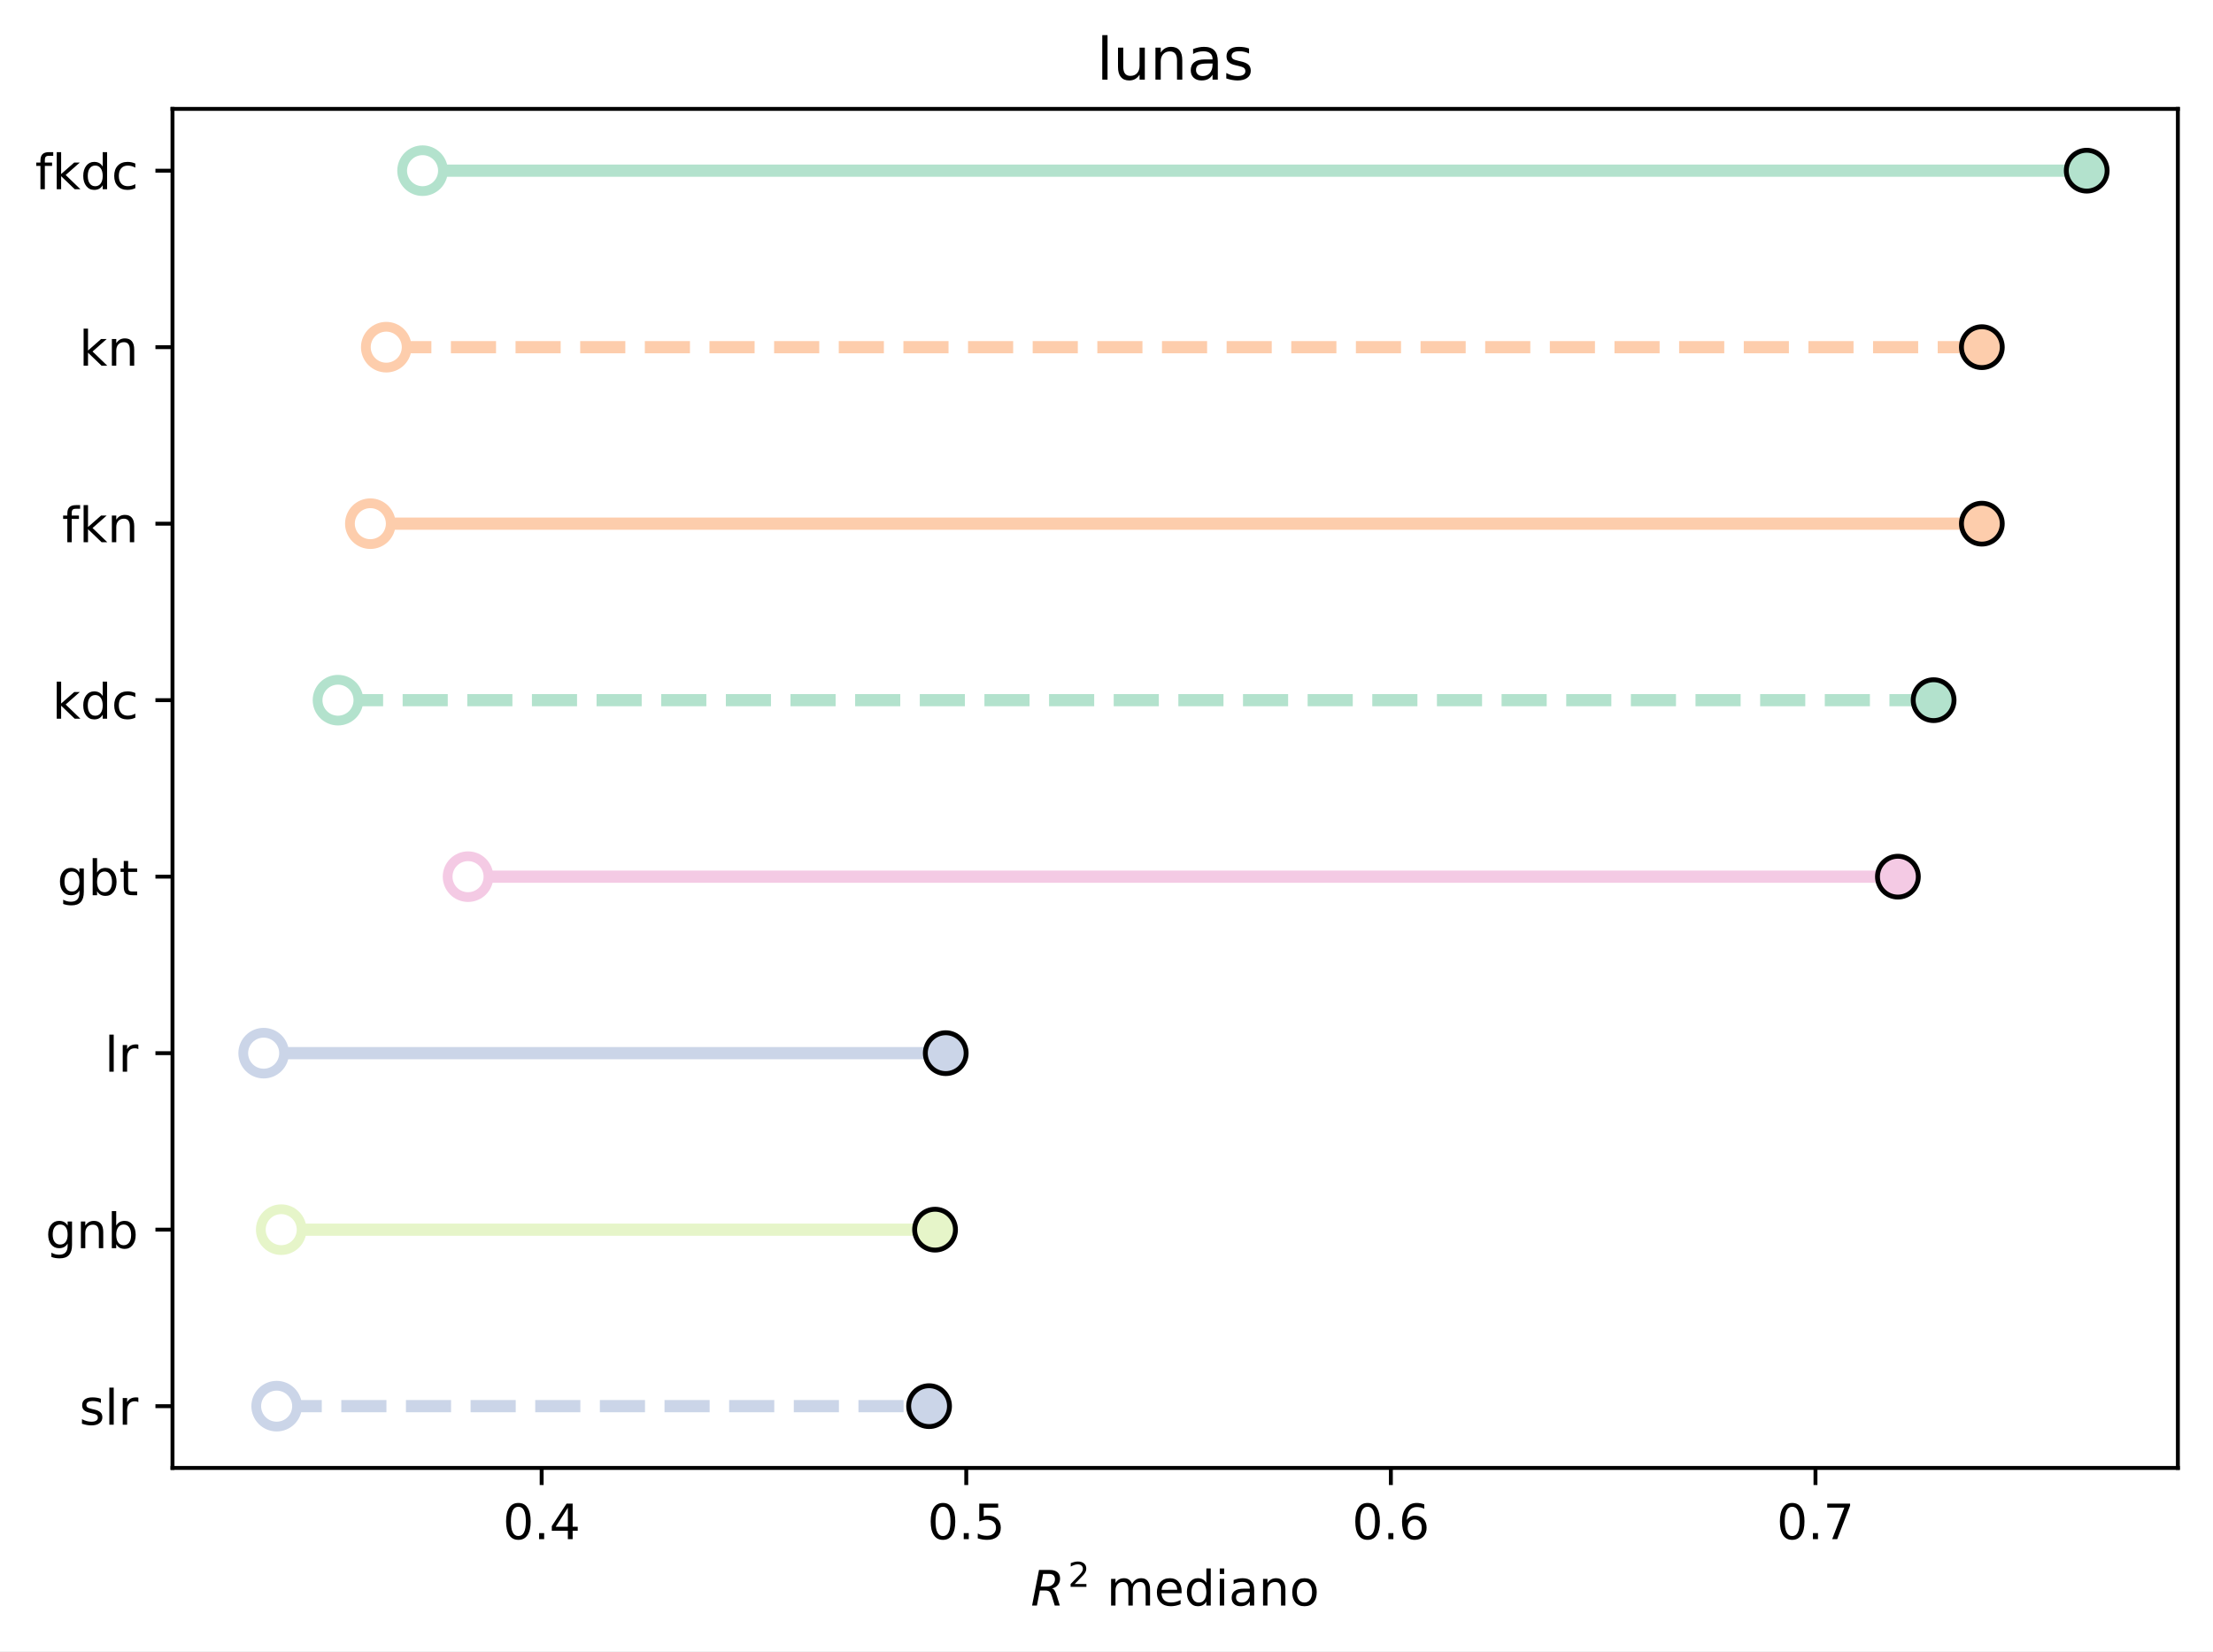
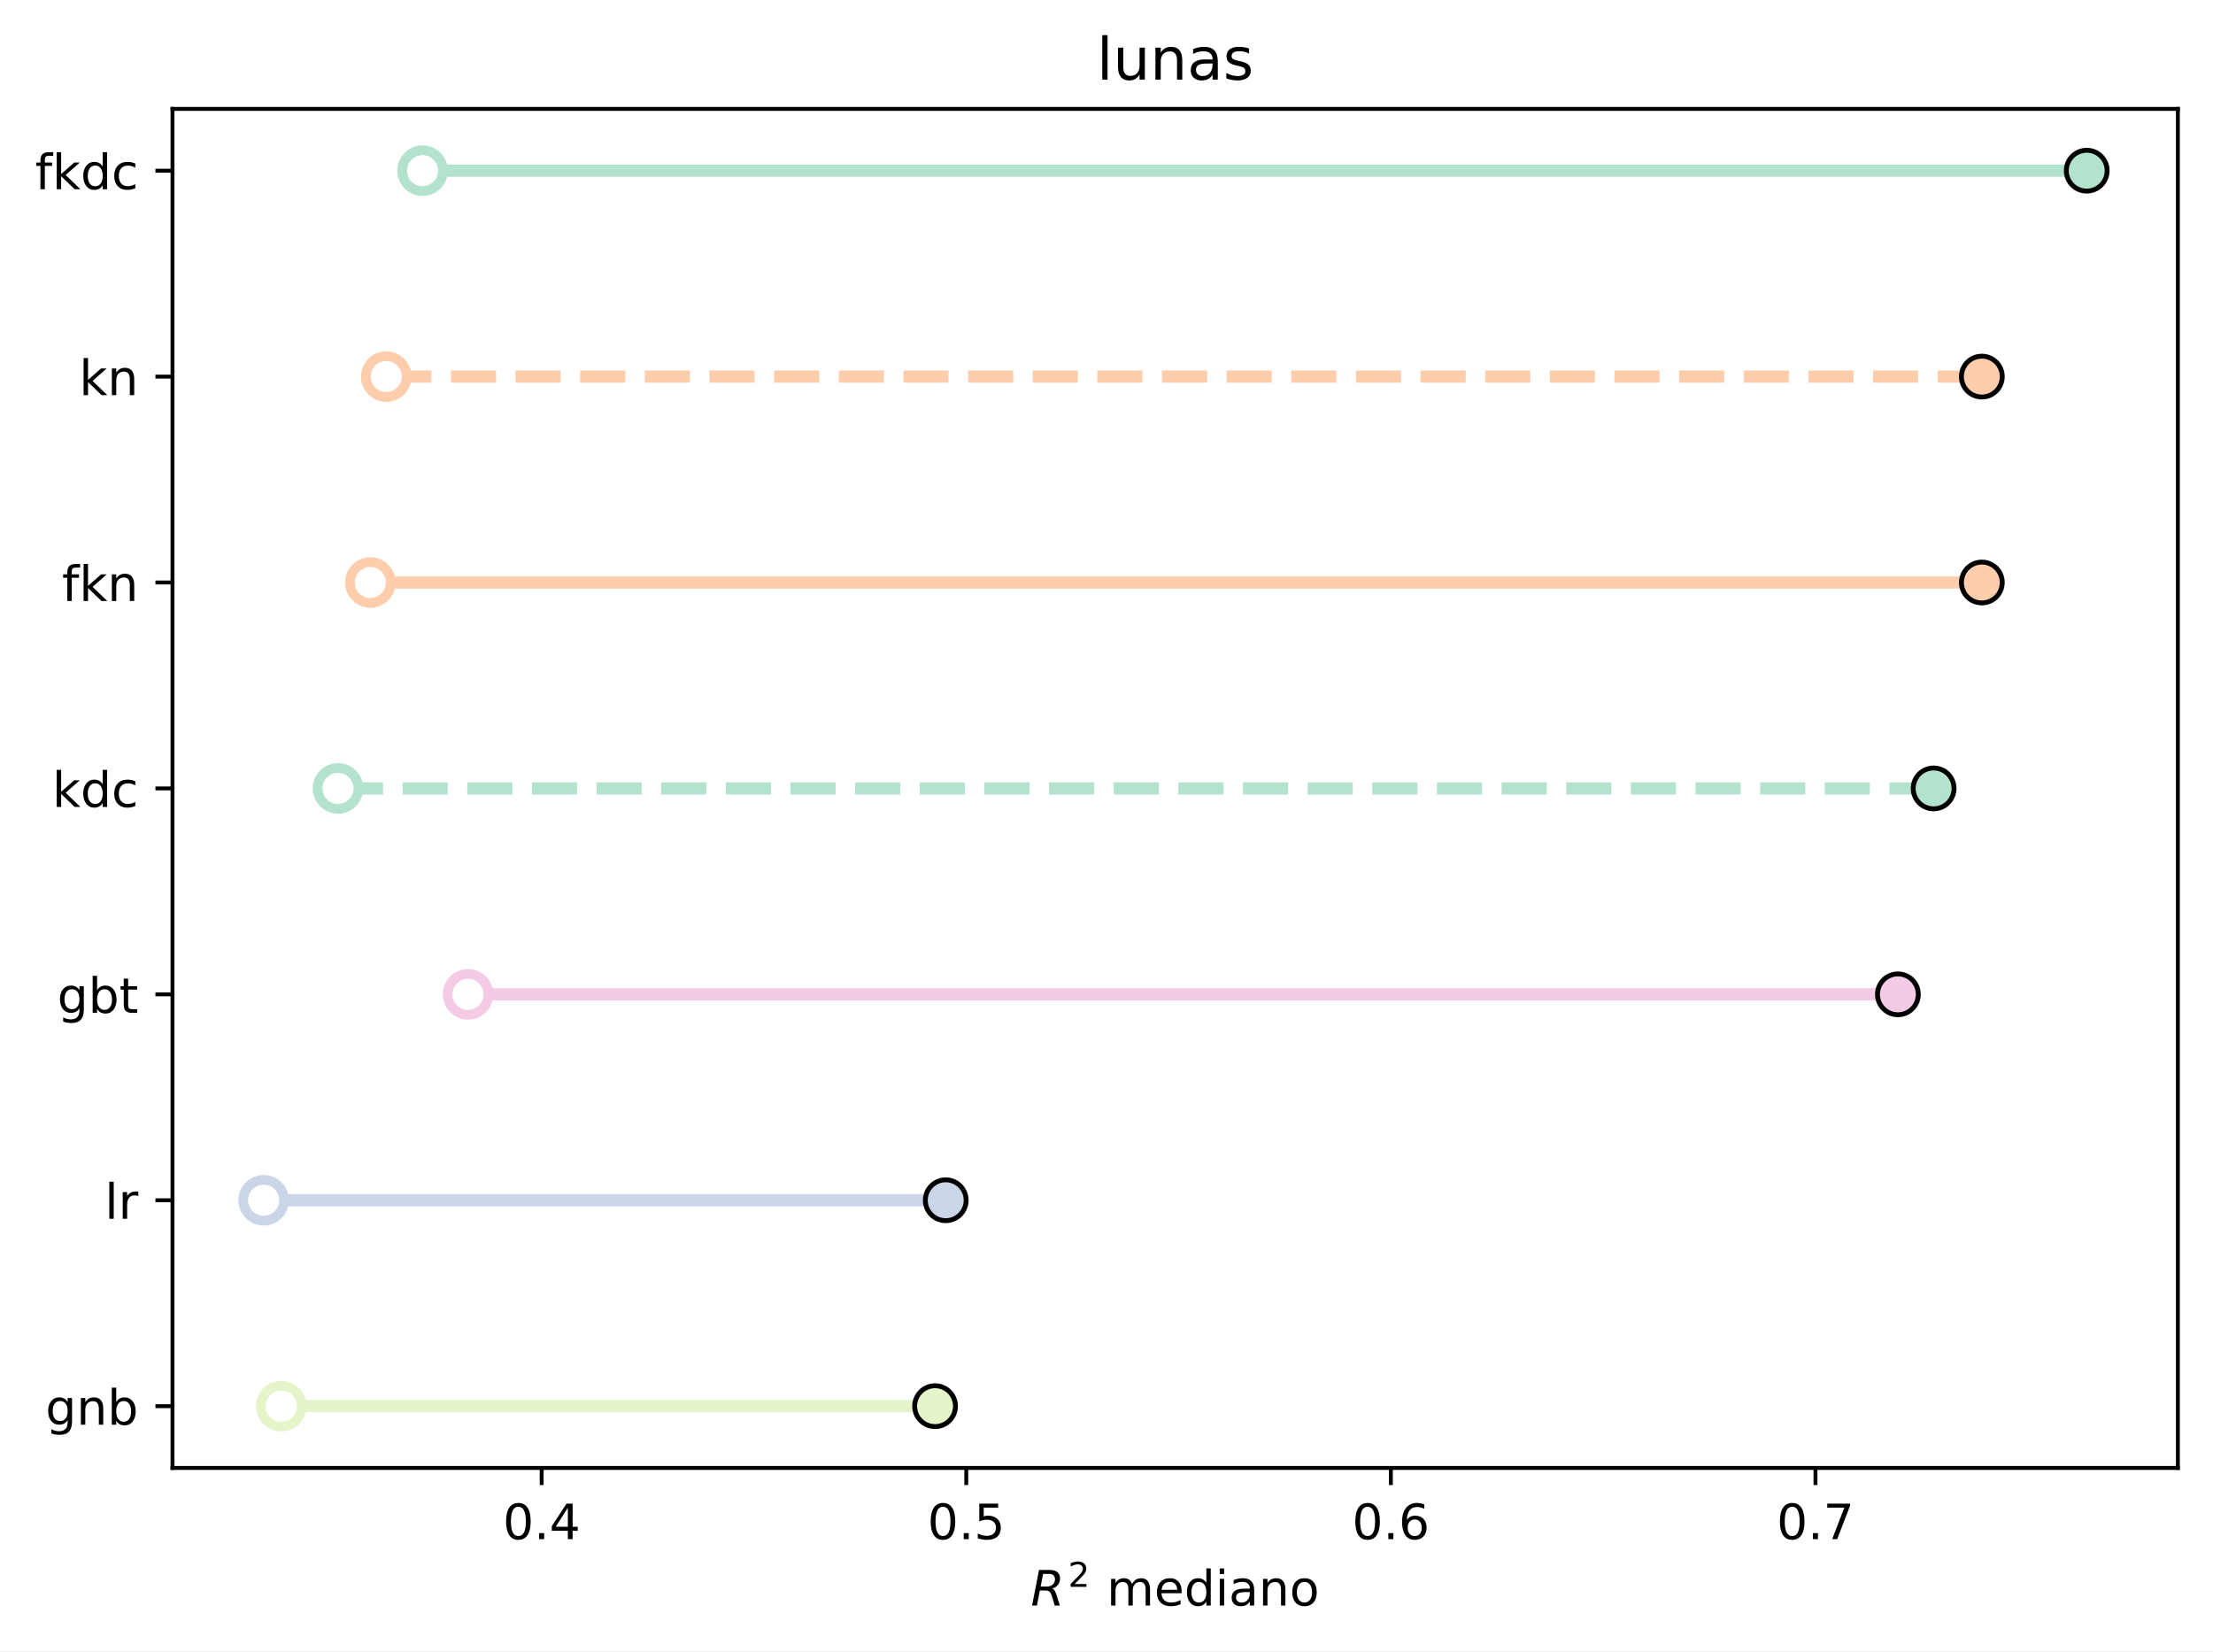
<svg xmlns="http://www.w3.org/2000/svg" xmlns:xlink="http://www.w3.org/1999/xlink" width="453.6pt" height="338.4pt" viewBox="0 0 453.6 338.4" version="1.1">
  <defs>
    <style type="text/css">*{stroke-linejoin: round; stroke-linecap: butt}</style>
  </defs>
  <g id="figure_1">
    <g id="patch_1">
      <path d="M 0 338.4  L 453.6 338.4  L 453.6 0  L 0 0  z " style="fill: #ffffff" />
    </g>
    <g id="axes_1">
      <g id="patch_2">
        <path d="M 35.358 300.844  L 446.4 300.844  L 446.4 22.318  L 35.358 22.318  z " style="fill: #ffffff" />
      </g>
      <g id="line2d_1">
-         <path d="M 56.706 288.183  L 190.434 288.183  " clip-path="url(#pe25ac5fc2d)" style="fill: none; stroke-dasharray: 9.25,4; stroke-dashoffset: 0; stroke: #cbd5e8; stroke-width: 2.5" />
+         <path d="M 57.643 288.183  L 191.66 288.183  " clip-path="url(#pe25ac5fc2d)" style="fill: none; stroke: #e6f5c9; stroke-width: 2.5; stroke-linecap: square" />
      </g>
      <g id="line2d_2">
-         <path d="M 57.643 252.011  L 191.66 252.011  " clip-path="url(#pe25ac5fc2d)" style="fill: none; stroke: #e6f5c9; stroke-width: 2.5; stroke-linecap: square" />
+         <path d="M 54.042 245.983  L 193.849 245.983  " clip-path="url(#pe25ac5fc2d)" style="fill: none; stroke: #cbd5e8; stroke-width: 2.5; stroke-linecap: square" />
      </g>
      <g id="line2d_3">
-         <path d="M 54.042 215.839  L 193.849 215.839  " clip-path="url(#pe25ac5fc2d)" style="fill: none; stroke: #cbd5e8; stroke-width: 2.5; stroke-linecap: square" />
+         <path d="M 95.936 203.782  L 389.013 203.782  " clip-path="url(#pe25ac5fc2d)" style="fill: none; stroke: #f4cae4; stroke-width: 2.5; stroke-linecap: square" />
      </g>
      <g id="line2d_4">
-         <path d="M 95.936 179.667  L 389.013 179.667  " clip-path="url(#pe25ac5fc2d)" style="fill: none; stroke: #f4cae4; stroke-width: 2.5; stroke-linecap: square" />
+         <path d="M 69.278 161.581  L 396.334 161.581  " clip-path="url(#pe25ac5fc2d)" style="fill: none; stroke-dasharray: 9.25,4; stroke-dashoffset: 0; stroke: #b3e2cd; stroke-width: 2.5" />
      </g>
      <g id="line2d_5">
-         <path d="M 69.278 143.495  L 396.334 143.495  " clip-path="url(#pe25ac5fc2d)" style="fill: none; stroke-dasharray: 9.25,4; stroke-dashoffset: 0; stroke: #b3e2cd; stroke-width: 2.5" />
+         <path d="M 75.909 119.38  L 406.22 119.38  " clip-path="url(#pe25ac5fc2d)" style="fill: none; stroke: #fdcdac; stroke-width: 2.5; stroke-linecap: square" />
      </g>
      <g id="line2d_6">
-         <path d="M 75.909 107.323  L 406.22 107.323  " clip-path="url(#pe25ac5fc2d)" style="fill: none; stroke: #fdcdac; stroke-width: 2.5; stroke-linecap: square" />
+         <path d="M 79.171 77.179  L 406.22 77.179  " clip-path="url(#pe25ac5fc2d)" style="fill: none; stroke-dasharray: 9.25,4; stroke-dashoffset: 0; stroke: #fdcdac; stroke-width: 2.5" />
      </g>
      <g id="line2d_7">
-         <path d="M 79.171 71.151  L 406.22 71.151  " clip-path="url(#pe25ac5fc2d)" style="fill: none; stroke-dasharray: 9.25,4; stroke-dashoffset: 0; stroke: #fdcdac; stroke-width: 2.5" />
-       </g>
-       <g id="line2d_8">
        <path d="M 86.612 34.978  L 427.716 34.978  " clip-path="url(#pe25ac5fc2d)" style="fill: none; stroke: #b3e2cd; stroke-width: 2.5; stroke-linecap: square" />
      </g>
      <g id="matplotlib.axis_1">
        <g id="xtick_1">
-           <g id="line2d_9">
+           <g id="line2d_8">
            <defs>
              <path id="m38f3b05bbe" d="M 0 0  L 0 3.5  " style="stroke: #000000; stroke-width: 0.8" />
            </defs>
            <g>
              <use xlink:href="#m38f3b05bbe" x="111.024" y="300.844" style="stroke: #000000; stroke-width: 0.8" />
            </g>
          </g>
          <g id="text_1">
            <g transform="translate(103.0725 315.4422) scale(0.1 -0.1)">
              <defs>
                <path id="DejaVuSans-30" d="M 2034 4250  Q 1547 4250 1301 3770  Q 1056 3291 1056 2328  Q 1056 1369 1301 889  Q 1547 409 2034 409  Q 2525 409 2770 889  Q 3016 1369 3016 2328  Q 3016 3291 2770 3770  Q 2525 4250 2034 4250  z M 2034 4750  Q 2819 4750 3233 4129  Q 3647 3509 3647 2328  Q 3647 1150 3233 529  Q 2819 -91 2034 -91  Q 1250 -91 836 529  Q 422 1150 422 2328  Q 422 3509 836 4129  Q 1250 4750 2034 4750  z " transform="scale(0.015625)" />
                <path id="DejaVuSans-2e" d="M 684 794  L 1344 794  L 1344 0  L 684 0  L 684 794  z " transform="scale(0.015625)" />
                <path id="DejaVuSans-34" d="M 2419 4116  L 825 1625  L 2419 1625  L 2419 4116  z M 2253 4666  L 3047 4666  L 3047 1625  L 3713 1625  L 3713 1100  L 3047 1100  L 3047 0  L 2419 0  L 2419 1100  L 313 1100  L 313 1709  L 2253 4666  z " transform="scale(0.015625)" />
              </defs>
              <use xlink:href="#DejaVuSans-30" />
              <use xlink:href="#DejaVuSans-2e" transform="translate(63.62305 0)" />
              <use xlink:href="#DejaVuSans-34" transform="translate(95.41016 0)" />
            </g>
          </g>
        </g>
        <g id="xtick_2">
-           <g id="line2d_10">
+           <g id="line2d_9">
            <g>
              <use xlink:href="#m38f3b05bbe" x="198.056" y="300.844" style="stroke: #000000; stroke-width: 0.8" />
            </g>
          </g>
          <g id="text_2">
            <g transform="translate(190.1046 315.4422) scale(0.1 -0.1)">
              <defs>
                <path id="DejaVuSans-35" d="M 691 4666  L 3169 4666  L 3169 4134  L 1269 4134  L 1269 2991  Q 1406 3038 1543 3061  Q 1681 3084 1819 3084  Q 2600 3084 3056 2656  Q 3513 2228 3513 1497  Q 3513 744 3044 326  Q 2575 -91 1722 -91  Q 1428 -91 1123 -41  Q 819 9 494 109  L 494 744  Q 775 591 1075 516  Q 1375 441 1709 441  Q 2250 441 2565 725  Q 2881 1009 2881 1497  Q 2881 1984 2565 2268  Q 2250 2553 1709 2553  Q 1456 2553 1204 2497  Q 953 2441 691 2322  L 691 4666  z " transform="scale(0.015625)" />
              </defs>
              <use xlink:href="#DejaVuSans-30" />
              <use xlink:href="#DejaVuSans-2e" transform="translate(63.62305 0)" />
              <use xlink:href="#DejaVuSans-35" transform="translate(95.41016 0)" />
            </g>
          </g>
        </g>
        <g id="xtick_3">
-           <g id="line2d_11">
+           <g id="line2d_10">
            <g>
              <use xlink:href="#m38f3b05bbe" x="285.088" y="300.844" style="stroke: #000000; stroke-width: 0.8" />
            </g>
          </g>
          <g id="text_3">
            <g transform="translate(277.1366 315.4422) scale(0.1 -0.1)">
              <defs>
                <path id="DejaVuSans-36" d="M 2113 2584  Q 1688 2584 1439 2293  Q 1191 2003 1191 1497  Q 1191 994 1439 701  Q 1688 409 2113 409  Q 2538 409 2786 701  Q 3034 994 3034 1497  Q 3034 2003 2786 2293  Q 2538 2584 2113 2584  z M 3366 4563  L 3366 3988  Q 3128 4100 2886 4159  Q 2644 4219 2406 4219  Q 1781 4219 1451 3797  Q 1122 3375 1075 2522  Q 1259 2794 1537 2939  Q 1816 3084 2150 3084  Q 2853 3084 3261 2657  Q 3669 2231 3669 1497  Q 3669 778 3244 343  Q 2819 -91 2113 -91  Q 1303 -91 875 529  Q 447 1150 447 2328  Q 447 3434 972 4092  Q 1497 4750 2381 4750  Q 2619 4750 2861 4703  Q 3103 4656 3366 4563  z " transform="scale(0.015625)" />
              </defs>
              <use xlink:href="#DejaVuSans-30" />
              <use xlink:href="#DejaVuSans-2e" transform="translate(63.62305 0)" />
              <use xlink:href="#DejaVuSans-36" transform="translate(95.41016 0)" />
            </g>
          </g>
        </g>
        <g id="xtick_4">
-           <g id="line2d_12">
+           <g id="line2d_11">
            <g>
              <use xlink:href="#m38f3b05bbe" x="372.12" y="300.844" style="stroke: #000000; stroke-width: 0.8" />
            </g>
          </g>
          <g id="text_4">
            <g transform="translate(364.1687 315.4422) scale(0.1 -0.1)">
              <defs>
                <path id="DejaVuSans-37" d="M 525 4666  L 3525 4666  L 3525 4397  L 1831 0  L 1172 0  L 2766 4134  L 525 4134  L 525 4666  z " transform="scale(0.015625)" />
              </defs>
              <use xlink:href="#DejaVuSans-30" />
              <use xlink:href="#DejaVuSans-2e" transform="translate(63.62305 0)" />
              <use xlink:href="#DejaVuSans-37" transform="translate(95.41016 0)" />
            </g>
          </g>
        </g>
        <g id="text_5">
          <g transform="translate(211.2789 329.1203) scale(0.1 -0.1)">
            <defs>
              <path id="DejaVuSans-Oblique-52" d="M 1613 4147  L 1294 2491  L 2106 2491  Q 2584 2491 2879 2755  Q 3175 3019 3175 3444  Q 3175 3784 2976 3965  Q 2778 4147 2406 4147  L 1613 4147  z M 2772 2241  Q 2972 2194 3105 2009  Q 3238 1825 3413 1275  L 3809 0  L 3144 0  L 2778 1197  Q 2638 1659 2453 1815  Q 2269 1972 1888 1972  L 1191 1972  L 806 0  L 172 0  L 1081 4666  L 2503 4666  Q 3150 4666 3495 4373  Q 3841 4081 3841 3531  Q 3841 3044 3547 2687  Q 3253 2331 2772 2241  z " transform="scale(0.015625)" />
              <path id="DejaVuSans-32" d="M 1228 531  L 3431 531  L 3431 0  L 469 0  L 469 531  Q 828 903 1448 1529  Q 2069 2156 2228 2338  Q 2531 2678 2651 2914  Q 2772 3150 2772 3378  Q 2772 3750 2511 3984  Q 2250 4219 1831 4219  Q 1534 4219 1204 4116  Q 875 4013 500 3803  L 500 4441  Q 881 4594 1212 4672  Q 1544 4750 1819 4750  Q 2544 4750 2975 4387  Q 3406 4025 3406 3419  Q 3406 3131 3298 2873  Q 3191 2616 2906 2266  Q 2828 2175 2409 1742  Q 1991 1309 1228 531  z " transform="scale(0.015625)" />
              <path id="DejaVuSans-20" transform="scale(0.015625)" />
              <path id="DejaVuSans-6d" d="M 3328 2828  Q 3544 3216 3844 3400  Q 4144 3584 4550 3584  Q 5097 3584 5394 3201  Q 5691 2819 5691 2113  L 5691 0  L 5113 0  L 5113 2094  Q 5113 2597 4934 2840  Q 4756 3084 4391 3084  Q 3944 3084 3684 2787  Q 3425 2491 3425 1978  L 3425 0  L 2847 0  L 2847 2094  Q 2847 2600 2669 2842  Q 2491 3084 2119 3084  Q 1678 3084 1418 2786  Q 1159 2488 1159 1978  L 1159 0  L 581 0  L 581 3500  L 1159 3500  L 1159 2956  Q 1356 3278 1631 3431  Q 1906 3584 2284 3584  Q 2666 3584 2933 3390  Q 3200 3197 3328 2828  z " transform="scale(0.015625)" />
              <path id="DejaVuSans-65" d="M 3597 1894  L 3597 1613  L 953 1613  Q 991 1019 1311 708  Q 1631 397 2203 397  Q 2534 397 2845 478  Q 3156 559 3463 722  L 3463 178  Q 3153 47 2828 -22  Q 2503 -91 2169 -91  Q 1331 -91 842 396  Q 353 884 353 1716  Q 353 2575 817 3079  Q 1281 3584 2069 3584  Q 2775 3584 3186 3129  Q 3597 2675 3597 1894  z M 3022 2063  Q 3016 2534 2758 2815  Q 2500 3097 2075 3097  Q 1594 3097 1305 2825  Q 1016 2553 972 2059  L 3022 2063  z " transform="scale(0.015625)" />
              <path id="DejaVuSans-64" d="M 2906 2969  L 2906 4863  L 3481 4863  L 3481 0  L 2906 0  L 2906 525  Q 2725 213 2448 61  Q 2172 -91 1784 -91  Q 1150 -91 751 415  Q 353 922 353 1747  Q 353 2572 751 3078  Q 1150 3584 1784 3584  Q 2172 3584 2448 3432  Q 2725 3281 2906 2969  z M 947 1747  Q 947 1113 1208 752  Q 1469 391 1925 391  Q 2381 391 2643 752  Q 2906 1113 2906 1747  Q 2906 2381 2643 2742  Q 2381 3103 1925 3103  Q 1469 3103 1208 2742  Q 947 2381 947 1747  z " transform="scale(0.015625)" />
              <path id="DejaVuSans-69" d="M 603 3500  L 1178 3500  L 1178 0  L 603 0  L 603 3500  z M 603 4863  L 1178 4863  L 1178 4134  L 603 4134  L 603 4863  z " transform="scale(0.015625)" />
              <path id="DejaVuSans-61" d="M 2194 1759  Q 1497 1759 1228 1600  Q 959 1441 959 1056  Q 959 750 1161 570  Q 1363 391 1709 391  Q 2188 391 2477 730  Q 2766 1069 2766 1631  L 2766 1759  L 2194 1759  z M 3341 1997  L 3341 0  L 2766 0  L 2766 531  Q 2569 213 2275 61  Q 1981 -91 1556 -91  Q 1019 -91 701 211  Q 384 513 384 1019  Q 384 1609 779 1909  Q 1175 2209 1959 2209  L 2766 2209  L 2766 2266  Q 2766 2663 2505 2880  Q 2244 3097 1772 3097  Q 1472 3097 1187 3025  Q 903 2953 641 2809  L 641 3341  Q 956 3463 1253 3523  Q 1550 3584 1831 3584  Q 2591 3584 2966 3190  Q 3341 2797 3341 1997  z " transform="scale(0.015625)" />
              <path id="DejaVuSans-6e" d="M 3513 2113  L 3513 0  L 2938 0  L 2938 2094  Q 2938 2591 2744 2837  Q 2550 3084 2163 3084  Q 1697 3084 1428 2787  Q 1159 2491 1159 1978  L 1159 0  L 581 0  L 581 3500  L 1159 3500  L 1159 2956  Q 1366 3272 1645 3428  Q 1925 3584 2291 3584  Q 2894 3584 3203 3211  Q 3513 2838 3513 2113  z " transform="scale(0.015625)" />
              <path id="DejaVuSans-6f" d="M 1959 3097  Q 1497 3097 1228 2736  Q 959 2375 959 1747  Q 959 1119 1226 758  Q 1494 397 1959 397  Q 2419 397 2687 759  Q 2956 1122 2956 1747  Q 2956 2369 2687 2733  Q 2419 3097 1959 3097  z M 1959 3584  Q 2709 3584 3137 3096  Q 3566 2609 3566 1747  Q 3566 888 3137 398  Q 2709 -91 1959 -91  Q 1206 -91 779 398  Q 353 888 353 1747  Q 353 2609 779 3096  Q 1206 3584 1959 3584  z " transform="scale(0.015625)" />
            </defs>
            <use xlink:href="#DejaVuSans-Oblique-52" transform="translate(0 0.765625)" />
            <use xlink:href="#DejaVuSans-32" transform="translate(76.49919 39.04688) scale(0.7)" />
            <use xlink:href="#DejaVuSans-20" transform="translate(123.7697 0.765625)" />
            <use xlink:href="#DejaVuSans-6d" transform="translate(155.5568 0.765625)" />
            <use xlink:href="#DejaVuSans-65" transform="translate(252.9689 0.765625)" />
            <use xlink:href="#DejaVuSans-64" transform="translate(314.4924 0.765625)" />
            <use xlink:href="#DejaVuSans-69" transform="translate(377.9689 0.765625)" />
            <use xlink:href="#DejaVuSans-61" transform="translate(405.7521 0.765625)" />
            <use xlink:href="#DejaVuSans-6e" transform="translate(467.0314 0.765625)" />
            <use xlink:href="#DejaVuSans-6f" transform="translate(530.4103 0.765625)" />
          </g>
        </g>
      </g>
      <g id="matplotlib.axis_2">
        <g id="ytick_1">
-           <g id="line2d_13">
+           <g id="line2d_12">
            <defs>
              <path id="mbd2f377c6c" d="M 0 0  L -3.5 0  " style="stroke: #000000; stroke-width: 0.8" />
            </defs>
            <g>
              <use xlink:href="#mbd2f377c6c" x="35.358" y="288.183" style="stroke: #000000; stroke-width: 0.8" />
            </g>
          </g>
          <g id="text_6">
-             <g transform="translate(16.25937 291.9827) scale(0.1 -0.1)">
-               <defs>
-                 <path id="DejaVuSans-73" d="M 2834 3397  L 2834 2853  Q 2591 2978 2328 3040  Q 2066 3103 1784 3103  Q 1356 3103 1142 2972  Q 928 2841 928 2578  Q 928 2378 1081 2264  Q 1234 2150 1697 2047  L 1894 2003  Q 2506 1872 2764 1633  Q 3022 1394 3022 966  Q 3022 478 2636 193  Q 2250 -91 1575 -91  Q 1294 -91 989 -36  Q 684 19 347 128  L 347 722  Q 666 556 975 473  Q 1284 391 1588 391  Q 1994 391 2212 530  Q 2431 669 2431 922  Q 2431 1156 2273 1281  Q 2116 1406 1581 1522  L 1381 1569  Q 847 1681 609 1914  Q 372 2147 372 2553  Q 372 3047 722 3315  Q 1072 3584 1716 3584  Q 2034 3584 2315 3537  Q 2597 3491 2834 3397  z " transform="scale(0.015625)" />
-                 <path id="DejaVuSans-6c" d="M 603 4863  L 1178 4863  L 1178 0  L 603 0  L 603 4863  z " transform="scale(0.015625)" />
-                 <path id="DejaVuSans-72" d="M 2631 2963  Q 2534 3019 2420 3045  Q 2306 3072 2169 3072  Q 1681 3072 1420 2755  Q 1159 2438 1159 1844  L 1159 0  L 581 0  L 581 3500  L 1159 3500  L 1159 2956  Q 1341 3275 1631 3429  Q 1922 3584 2338 3584  Q 2397 3584 2469 3576  Q 2541 3569 2628 3553  L 2631 2963  z " transform="scale(0.015625)" />
-               </defs>
-               <use xlink:href="#DejaVuSans-73" />
-               <use xlink:href="#DejaVuSans-6c" transform="translate(52.09961 0)" />
-               <use xlink:href="#DejaVuSans-72" transform="translate(79.88281 0)" />
-             </g>
-           </g>
-         </g>
-         <g id="ytick_2">
-           <g id="line2d_14">
-             <g>
-               <use xlink:href="#mbd2f377c6c" x="35.358" y="252.011" style="stroke: #000000; stroke-width: 0.8" />
-             </g>
-           </g>
-           <g id="text_7">
-             <g transform="translate(9.323438 255.8106) scale(0.1 -0.1)">
+             <g transform="translate(9.323438 291.9827) scale(0.1 -0.1)">
              <defs>
                <path id="DejaVuSans-67" d="M 2906 1791  Q 2906 2416 2648 2759  Q 2391 3103 1925 3103  Q 1463 3103 1205 2759  Q 947 2416 947 1791  Q 947 1169 1205 825  Q 1463 481 1925 481  Q 2391 481 2648 825  Q 2906 1169 2906 1791  z M 3481 434  Q 3481 -459 3084 -895  Q 2688 -1331 1869 -1331  Q 1566 -1331 1297 -1286  Q 1028 -1241 775 -1147  L 775 -588  Q 1028 -725 1275 -790  Q 1522 -856 1778 -856  Q 2344 -856 2625 -561  Q 2906 -266 2906 331  L 2906 616  Q 2728 306 2450 153  Q 2172 0 1784 0  Q 1141 0 747 490  Q 353 981 353 1791  Q 353 2603 747 3093  Q 1141 3584 1784 3584  Q 2172 3584 2450 3431  Q 2728 3278 2906 2969  L 2906 3500  L 3481 3500  L 3481 434  z " transform="scale(0.015625)" />
                <path id="DejaVuSans-62" d="M 3116 1747  Q 3116 2381 2855 2742  Q 2594 3103 2138 3103  Q 1681 3103 1420 2742  Q 1159 2381 1159 1747  Q 1159 1113 1420 752  Q 1681 391 2138 391  Q 2594 391 2855 752  Q 3116 1113 3116 1747  z M 1159 2969  Q 1341 3281 1617 3432  Q 1894 3584 2278 3584  Q 2916 3584 3314 3078  Q 3713 2572 3713 1747  Q 3713 922 3314 415  Q 2916 -91 2278 -91  Q 1894 -91 1617 61  Q 1341 213 1159 525  L 1159 0  L 581 0  L 581 4863  L 1159 4863  L 1159 2969  z " transform="scale(0.015625)" />
              </defs>
              <use xlink:href="#DejaVuSans-67" />
              <use xlink:href="#DejaVuSans-6e" transform="translate(63.47656 0)" />
              <use xlink:href="#DejaVuSans-62" transform="translate(126.8555 0)" />
            </g>
          </g>
        </g>
-         <g id="ytick_3">
-           <g id="line2d_15">
-             <g>
-               <use xlink:href="#mbd2f377c6c" x="35.358" y="215.839" style="stroke: #000000; stroke-width: 0.8" />
-             </g>
-           </g>
-           <g id="text_8">
-             <g transform="translate(21.46875 219.6384) scale(0.1 -0.1)">
+         <g id="ytick_2">
+           <g id="line2d_13">
+             <g>
+               <use xlink:href="#mbd2f377c6c" x="35.358" y="245.983" style="stroke: #000000; stroke-width: 0.8" />
+             </g>
+           </g>
+           <g id="text_7">
+             <g transform="translate(21.46875 249.7819) scale(0.1 -0.1)">
+               <defs>
+                 <path id="DejaVuSans-6c" d="M 603 4863  L 1178 4863  L 1178 0  L 603 0  L 603 4863  z " transform="scale(0.015625)" />
+                 <path id="DejaVuSans-72" d="M 2631 2963  Q 2534 3019 2420 3045  Q 2306 3072 2169 3072  Q 1681 3072 1420 2755  Q 1159 2438 1159 1844  L 1159 0  L 581 0  L 581 3500  L 1159 3500  L 1159 2956  Q 1341 3275 1631 3429  Q 1922 3584 2338 3584  Q 2397 3584 2469 3576  Q 2541 3569 2628 3553  L 2631 2963  z " transform="scale(0.015625)" />
+               </defs>
              <use xlink:href="#DejaVuSans-6c" />
              <use xlink:href="#DejaVuSans-72" transform="translate(27.7832 0)" />
            </g>
          </g>
        </g>
-         <g id="ytick_4">
-           <g id="line2d_16">
-             <g>
-               <use xlink:href="#mbd2f377c6c" x="35.358" y="179.667" style="stroke: #000000; stroke-width: 0.8" />
-             </g>
-           </g>
-           <g id="text_9">
-             <g transform="translate(11.74062 183.4662) scale(0.1 -0.1)">
+         <g id="ytick_3">
+           <g id="line2d_14">
+             <g>
+               <use xlink:href="#mbd2f377c6c" x="35.358" y="203.782" style="stroke: #000000; stroke-width: 0.8" />
+             </g>
+           </g>
+           <g id="text_8">
+             <g transform="translate(11.74062 207.581) scale(0.1 -0.1)">
              <defs>
                <path id="DejaVuSans-74" d="M 1172 4494  L 1172 3500  L 2356 3500  L 2356 3053  L 1172 3053  L 1172 1153  Q 1172 725 1289 603  Q 1406 481 1766 481  L 2356 481  L 2356 0  L 1766 0  Q 1100 0 847 248  Q 594 497 594 1153  L 594 3053  L 172 3053  L 172 3500  L 594 3500  L 594 4494  L 1172 4494  z " transform="scale(0.015625)" />
              </defs>
              <use xlink:href="#DejaVuSans-67" />
              <use xlink:href="#DejaVuSans-62" transform="translate(63.47656 0)" />
              <use xlink:href="#DejaVuSans-74" transform="translate(126.9531 0)" />
            </g>
          </g>
        </g>
-         <g id="ytick_5">
-           <g id="line2d_17">
-             <g>
-               <use xlink:href="#mbd2f377c6c" x="35.358" y="143.495" style="stroke: #000000; stroke-width: 0.8" />
-             </g>
-           </g>
-           <g id="text_10">
-             <g transform="translate(10.72031 147.2941) scale(0.1 -0.1)">
+         <g id="ytick_4">
+           <g id="line2d_15">
+             <g>
+               <use xlink:href="#mbd2f377c6c" x="35.358" y="161.581" style="stroke: #000000; stroke-width: 0.8" />
+             </g>
+           </g>
+           <g id="text_9">
+             <g transform="translate(10.72031 165.3802) scale(0.1 -0.1)">
              <defs>
                <path id="DejaVuSans-6b" d="M 581 4863  L 1159 4863  L 1159 1991  L 2875 3500  L 3609 3500  L 1753 1863  L 3688 0  L 2938 0  L 1159 1709  L 1159 0  L 581 0  L 581 4863  z " transform="scale(0.015625)" />
                <path id="DejaVuSans-63" d="M 3122 3366  L 3122 2828  Q 2878 2963 2633 3030  Q 2388 3097 2138 3097  Q 1578 3097 1268 2742  Q 959 2388 959 1747  Q 959 1106 1268 751  Q 1578 397 2138 397  Q 2388 397 2633 464  Q 2878 531 3122 666  L 3122 134  Q 2881 22 2623 -34  Q 2366 -91 2075 -91  Q 1284 -91 818 406  Q 353 903 353 1747  Q 353 2603 823 3093  Q 1294 3584 2113 3584  Q 2378 3584 2631 3529  Q 2884 3475 3122 3366  z " transform="scale(0.015625)" />
              </defs>
              <use xlink:href="#DejaVuSans-6b" />
              <use xlink:href="#DejaVuSans-64" transform="translate(57.91016 0)" />
              <use xlink:href="#DejaVuSans-63" transform="translate(121.3867 0)" />
            </g>
          </g>
        </g>
-         <g id="ytick_6">
-           <g id="line2d_18">
-             <g>
-               <use xlink:href="#mbd2f377c6c" x="35.358" y="107.323" style="stroke: #000000; stroke-width: 0.8" />
-             </g>
-           </g>
-           <g id="text_11">
-             <g transform="translate(12.70937 111.1219) scale(0.1 -0.1)">
+         <g id="ytick_5">
+           <g id="line2d_16">
+             <g>
+               <use xlink:href="#mbd2f377c6c" x="35.358" y="119.38" style="stroke: #000000; stroke-width: 0.8" />
+             </g>
+           </g>
+           <g id="text_10">
+             <g transform="translate(12.70937 123.1793) scale(0.1 -0.1)">
              <defs>
                <path id="DejaVuSans-66" d="M 2375 4863  L 2375 4384  L 1825 4384  Q 1516 4384 1395 4259  Q 1275 4134 1275 3809  L 1275 3500  L 2222 3500  L 2222 3053  L 1275 3053  L 1275 0  L 697 0  L 697 3053  L 147 3053  L 147 3500  L 697 3500  L 697 3744  Q 697 4328 969 4595  Q 1241 4863 1831 4863  L 2375 4863  z " transform="scale(0.015625)" />
              </defs>
              <use xlink:href="#DejaVuSans-66" />
              <use xlink:href="#DejaVuSans-6b" transform="translate(35.20508 0)" />
              <use xlink:href="#DejaVuSans-6e" transform="translate(93.11523 0)" />
            </g>
          </g>
        </g>
-         <g id="ytick_7">
-           <g id="line2d_19">
-             <g>
-               <use xlink:href="#mbd2f377c6c" x="35.358" y="71.151" style="stroke: #000000; stroke-width: 0.8" />
-             </g>
-           </g>
-           <g id="text_12">
-             <g transform="translate(16.22969 74.94976) scale(0.1 -0.1)">
+         <g id="ytick_6">
+           <g id="line2d_17">
+             <g>
+               <use xlink:href="#mbd2f377c6c" x="35.358" y="77.179" style="stroke: #000000; stroke-width: 0.8" />
+             </g>
+           </g>
+           <g id="text_11">
+             <g transform="translate(16.22969 80.97845) scale(0.1 -0.1)">
              <use xlink:href="#DejaVuSans-6b" />
              <use xlink:href="#DejaVuSans-6e" transform="translate(57.91016 0)" />
            </g>
          </g>
        </g>
-         <g id="ytick_8">
-           <g id="line2d_20">
+         <g id="ytick_7">
+           <g id="line2d_18">
            <g>
              <use xlink:href="#mbd2f377c6c" x="35.358" y="34.978" style="stroke: #000000; stroke-width: 0.8" />
            </g>
          </g>
-           <g id="text_13">
+           <g id="text_12">
            <g transform="translate(7.2 38.7776) scale(0.1 -0.1)">
              <use xlink:href="#DejaVuSans-66" />
              <use xlink:href="#DejaVuSans-6b" transform="translate(35.20508 0)" />
              <use xlink:href="#DejaVuSans-64" transform="translate(93.11523 0)" />
              <use xlink:href="#DejaVuSans-63" transform="translate(156.5918 0)" />
            </g>
          </g>
        </g>
      </g>
      <g id="PathCollection_1">
        <defs>
+           <path id="mc0f73fe327" d="M 0 4.183  C 1.109 4.183 2.174 3.743 2.958 2.958  C 3.743 2.174 4.183 1.109 4.183 0  C 4.183 -1.109 3.743 -2.174 2.958 -2.958  C 2.174 -3.743 1.109 -4.183 0 -4.183  C -1.109 -4.183 -2.174 -3.743 -2.958 -2.958  C -3.743 -2.174 -4.183 -1.109 -4.183 0  C -4.183 1.109 -3.743 2.174 -2.958 2.958  C -2.174 3.743 -1.109 4.183 0 4.183  z " style="stroke: #000000" />
+         </defs>
+         <g clip-path="url(#pe25ac5fc2d)">
+           <use xlink:href="#mc0f73fe327" x="191.66" y="288.183" style="fill: #e6f5c9; stroke: #000000" />
+         </g>
+       </g>
+       <g id="PathCollection_2">
+         <defs>
+           <path id="ma31b6b790f" d="M 0 4.183  C 1.109 4.183 2.174 3.743 2.958 2.958  C 3.743 2.174 4.183 1.109 4.183 0  C 4.183 -1.109 3.743 -2.174 2.958 -2.958  C 2.174 -3.743 1.109 -4.183 0 -4.183  C -1.109 -4.183 -2.174 -3.743 -2.958 -2.958  C -3.743 -2.174 -4.183 -1.109 -4.183 0  C -4.183 1.109 -3.743 2.174 -2.958 2.958  C -2.174 3.743 -1.109 4.183 0 4.183  z " style="stroke: #e6f5c9; stroke-width: 2" />
+         </defs>
+         <g clip-path="url(#pe25ac5fc2d)">
+           <use xlink:href="#ma31b6b790f" x="57.643" y="288.183" style="fill: #ffffff; stroke: #e6f5c9; stroke-width: 2" />
+         </g>
+       </g>
+       <g id="PathCollection_3">
+         <defs>
          <path id="m4271cac043" d="M 0 4.183  C 1.109 4.183 2.174 3.743 2.958 2.958  C 3.743 2.174 4.183 1.109 4.183 0  C 4.183 -1.109 3.743 -2.174 2.958 -2.958  C 2.174 -3.743 1.109 -4.183 0 -4.183  C -1.109 -4.183 -2.174 -3.743 -2.958 -2.958  C -3.743 -2.174 -4.183 -1.109 -4.183 0  C -4.183 1.109 -3.743 2.174 -2.958 2.958  C -2.174 3.743 -1.109 4.183 0 4.183  z " style="stroke: #000000" />
        </defs>
        <g clip-path="url(#pe25ac5fc2d)">
-           <use xlink:href="#m4271cac043" x="190.434" y="288.183" style="fill: #cbd5e8; stroke: #000000" />
-         </g>
-       </g>
-       <g id="PathCollection_2">
+           <use xlink:href="#m4271cac043" x="193.849" y="245.983" style="fill: #cbd5e8; stroke: #000000" />
+         </g>
+       </g>
+       <g id="PathCollection_4">
        <defs>
          <path id="mf19dd110a5" d="M 0 4.183  C 1.109 4.183 2.174 3.743 2.958 2.958  C 3.743 2.174 4.183 1.109 4.183 0  C 4.183 -1.109 3.743 -2.174 2.958 -2.958  C 2.174 -3.743 1.109 -4.183 0 -4.183  C -1.109 -4.183 -2.174 -3.743 -2.958 -2.958  C -3.743 -2.174 -4.183 -1.109 -4.183 0  C -4.183 1.109 -3.743 2.174 -2.958 2.958  C -2.174 3.743 -1.109 4.183 0 4.183  z " style="stroke: #cbd5e8; stroke-width: 2" />
        </defs>
        <g clip-path="url(#pe25ac5fc2d)">
-           <use xlink:href="#mf19dd110a5" x="56.706" y="288.183" style="fill: #ffffff; stroke: #cbd5e8; stroke-width: 2" />
-         </g>
-       </g>
-       <g id="PathCollection_3">
-         <defs>
-           <path id="mc0f73fe327" d="M 0 4.183  C 1.109 4.183 2.174 3.743 2.958 2.958  C 3.743 2.174 4.183 1.109 4.183 0  C 4.183 -1.109 3.743 -2.174 2.958 -2.958  C 2.174 -3.743 1.109 -4.183 0 -4.183  C -1.109 -4.183 -2.174 -3.743 -2.958 -2.958  C -3.743 -2.174 -4.183 -1.109 -4.183 0  C -4.183 1.109 -3.743 2.174 -2.958 2.958  C -2.174 3.743 -1.109 4.183 0 4.183  z " style="stroke: #000000" />
-         </defs>
-         <g clip-path="url(#pe25ac5fc2d)">
-           <use xlink:href="#mc0f73fe327" x="191.66" y="252.011" style="fill: #e6f5c9; stroke: #000000" />
-         </g>
-       </g>
-       <g id="PathCollection_4">
-         <defs>
-           <path id="ma31b6b790f" d="M 0 4.183  C 1.109 4.183 2.174 3.743 2.958 2.958  C 3.743 2.174 4.183 1.109 4.183 0  C 4.183 -1.109 3.743 -2.174 2.958 -2.958  C 2.174 -3.743 1.109 -4.183 0 -4.183  C -1.109 -4.183 -2.174 -3.743 -2.958 -2.958  C -3.743 -2.174 -4.183 -1.109 -4.183 0  C -4.183 1.109 -3.743 2.174 -2.958 2.958  C -2.174 3.743 -1.109 4.183 0 4.183  z " style="stroke: #e6f5c9; stroke-width: 2" />
-         </defs>
-         <g clip-path="url(#pe25ac5fc2d)">
-           <use xlink:href="#ma31b6b790f" x="57.643" y="252.011" style="fill: #ffffff; stroke: #e6f5c9; stroke-width: 2" />
+           <use xlink:href="#mf19dd110a5" x="54.042" y="245.983" style="fill: #ffffff; stroke: #cbd5e8; stroke-width: 2" />
        </g>
      </g>
      <g id="PathCollection_5">
-         <g clip-path="url(#pe25ac5fc2d)">
-           <use xlink:href="#m4271cac043" x="193.849" y="215.839" style="fill: #cbd5e8; stroke: #000000" />
+         <defs>
+           <path id="m232375f473" d="M 0 4.183  C 1.109 4.183 2.174 3.743 2.958 2.958  C 3.743 2.174 4.183 1.109 4.183 0  C 4.183 -1.109 3.743 -2.174 2.958 -2.958  C 2.174 -3.743 1.109 -4.183 0 -4.183  C -1.109 -4.183 -2.174 -3.743 -2.958 -2.958  C -3.743 -2.174 -4.183 -1.109 -4.183 0  C -4.183 1.109 -3.743 2.174 -2.958 2.958  C -2.174 3.743 -1.109 4.183 0 4.183  z " style="stroke: #000000" />
+         </defs>
+         <g clip-path="url(#pe25ac5fc2d)">
+           <use xlink:href="#m232375f473" x="389.013" y="203.782" style="fill: #f4cae4; stroke: #000000" />
        </g>
      </g>
      <g id="PathCollection_6">
-         <g clip-path="url(#pe25ac5fc2d)">
-           <use xlink:href="#mf19dd110a5" x="54.042" y="215.839" style="fill: #ffffff; stroke: #cbd5e8; stroke-width: 2" />
+         <defs>
+           <path id="m3a1a864c7f" d="M 0 4.183  C 1.109 4.183 2.174 3.743 2.958 2.958  C 3.743 2.174 4.183 1.109 4.183 0  C 4.183 -1.109 3.743 -2.174 2.958 -2.958  C 2.174 -3.743 1.109 -4.183 0 -4.183  C -1.109 -4.183 -2.174 -3.743 -2.958 -2.958  C -3.743 -2.174 -4.183 -1.109 -4.183 0  C -4.183 1.109 -3.743 2.174 -2.958 2.958  C -2.174 3.743 -1.109 4.183 0 4.183  z " style="stroke: #f4cae4; stroke-width: 2" />
+         </defs>
+         <g clip-path="url(#pe25ac5fc2d)">
+           <use xlink:href="#m3a1a864c7f" x="95.936" y="203.782" style="fill: #ffffff; stroke: #f4cae4; stroke-width: 2" />
        </g>
      </g>
      <g id="PathCollection_7">
        <defs>
-           <path id="m232375f473" d="M 0 4.183  C 1.109 4.183 2.174 3.743 2.958 2.958  C 3.743 2.174 4.183 1.109 4.183 0  C 4.183 -1.109 3.743 -2.174 2.958 -2.958  C 2.174 -3.743 1.109 -4.183 0 -4.183  C -1.109 -4.183 -2.174 -3.743 -2.958 -2.958  C -3.743 -2.174 -4.183 -1.109 -4.183 0  C -4.183 1.109 -3.743 2.174 -2.958 2.958  C -2.174 3.743 -1.109 4.183 0 4.183  z " style="stroke: #000000" />
-         </defs>
-         <g clip-path="url(#pe25ac5fc2d)">
-           <use xlink:href="#m232375f473" x="389.013" y="179.667" style="fill: #f4cae4; stroke: #000000" />
+           <path id="mc43c6efc77" d="M 0 4.183  C 1.109 4.183 2.174 3.743 2.958 2.958  C 3.743 2.174 4.183 1.109 4.183 0  C 4.183 -1.109 3.743 -2.174 2.958 -2.958  C 2.174 -3.743 1.109 -4.183 0 -4.183  C -1.109 -4.183 -2.174 -3.743 -2.958 -2.958  C -3.743 -2.174 -4.183 -1.109 -4.183 0  C -4.183 1.109 -3.743 2.174 -2.958 2.958  C -2.174 3.743 -1.109 4.183 0 4.183  z " style="stroke: #000000" />
+         </defs>
+         <g clip-path="url(#pe25ac5fc2d)">
+           <use xlink:href="#mc43c6efc77" x="396.334" y="161.581" style="fill: #b3e2cd; stroke: #000000" />
        </g>
      </g>
      <g id="PathCollection_8">
        <defs>
-           <path id="m3a1a864c7f" d="M 0 4.183  C 1.109 4.183 2.174 3.743 2.958 2.958  C 3.743 2.174 4.183 1.109 4.183 0  C 4.183 -1.109 3.743 -2.174 2.958 -2.958  C 2.174 -3.743 1.109 -4.183 0 -4.183  C -1.109 -4.183 -2.174 -3.743 -2.958 -2.958  C -3.743 -2.174 -4.183 -1.109 -4.183 0  C -4.183 1.109 -3.743 2.174 -2.958 2.958  C -2.174 3.743 -1.109 4.183 0 4.183  z " style="stroke: #f4cae4; stroke-width: 2" />
-         </defs>
-         <g clip-path="url(#pe25ac5fc2d)">
-           <use xlink:href="#m3a1a864c7f" x="95.936" y="179.667" style="fill: #ffffff; stroke: #f4cae4; stroke-width: 2" />
+           <path id="m9fbe4a47ba" d="M 0 4.183  C 1.109 4.183 2.174 3.743 2.958 2.958  C 3.743 2.174 4.183 1.109 4.183 0  C 4.183 -1.109 3.743 -2.174 2.958 -2.958  C 2.174 -3.743 1.109 -4.183 0 -4.183  C -1.109 -4.183 -2.174 -3.743 -2.958 -2.958  C -3.743 -2.174 -4.183 -1.109 -4.183 0  C -4.183 1.109 -3.743 2.174 -2.958 2.958  C -2.174 3.743 -1.109 4.183 0 4.183  z " style="stroke: #b3e2cd; stroke-width: 2" />
+         </defs>
+         <g clip-path="url(#pe25ac5fc2d)">
+           <use xlink:href="#m9fbe4a47ba" x="69.278" y="161.581" style="fill: #ffffff; stroke: #b3e2cd; stroke-width: 2" />
        </g>
      </g>
      <g id="PathCollection_9">
        <defs>
-           <path id="mc43c6efc77" d="M 0 4.183  C 1.109 4.183 2.174 3.743 2.958 2.958  C 3.743 2.174 4.183 1.109 4.183 0  C 4.183 -1.109 3.743 -2.174 2.958 -2.958  C 2.174 -3.743 1.109 -4.183 0 -4.183  C -1.109 -4.183 -2.174 -3.743 -2.958 -2.958  C -3.743 -2.174 -4.183 -1.109 -4.183 0  C -4.183 1.109 -3.743 2.174 -2.958 2.958  C -2.174 3.743 -1.109 4.183 0 4.183  z " style="stroke: #000000" />
-         </defs>
-         <g clip-path="url(#pe25ac5fc2d)">
-           <use xlink:href="#mc43c6efc77" x="396.334" y="143.495" style="fill: #b3e2cd; stroke: #000000" />
+           <path id="m2620cee65f" d="M 0 4.183  C 1.109 4.183 2.174 3.743 2.958 2.958  C 3.743 2.174 4.183 1.109 4.183 0  C 4.183 -1.109 3.743 -2.174 2.958 -2.958  C 2.174 -3.743 1.109 -4.183 0 -4.183  C -1.109 -4.183 -2.174 -3.743 -2.958 -2.958  C -3.743 -2.174 -4.183 -1.109 -4.183 0  C -4.183 1.109 -3.743 2.174 -2.958 2.958  C -2.174 3.743 -1.109 4.183 0 4.183  z " style="stroke: #000000" />
+         </defs>
+         <g clip-path="url(#pe25ac5fc2d)">
+           <use xlink:href="#m2620cee65f" x="406.22" y="119.38" style="fill: #fdcdac; stroke: #000000" />
        </g>
      </g>
      <g id="PathCollection_10">
        <defs>
-           <path id="m9fbe4a47ba" d="M 0 4.183  C 1.109 4.183 2.174 3.743 2.958 2.958  C 3.743 2.174 4.183 1.109 4.183 0  C 4.183 -1.109 3.743 -2.174 2.958 -2.958  C 2.174 -3.743 1.109 -4.183 0 -4.183  C -1.109 -4.183 -2.174 -3.743 -2.958 -2.958  C -3.743 -2.174 -4.183 -1.109 -4.183 0  C -4.183 1.109 -3.743 2.174 -2.958 2.958  C -2.174 3.743 -1.109 4.183 0 4.183  z " style="stroke: #b3e2cd; stroke-width: 2" />
-         </defs>
-         <g clip-path="url(#pe25ac5fc2d)">
-           <use xlink:href="#m9fbe4a47ba" x="69.278" y="143.495" style="fill: #ffffff; stroke: #b3e2cd; stroke-width: 2" />
+           <path id="m2ed70eaf12" d="M 0 4.183  C 1.109 4.183 2.174 3.743 2.958 2.958  C 3.743 2.174 4.183 1.109 4.183 0  C 4.183 -1.109 3.743 -2.174 2.958 -2.958  C 2.174 -3.743 1.109 -4.183 0 -4.183  C -1.109 -4.183 -2.174 -3.743 -2.958 -2.958  C -3.743 -2.174 -4.183 -1.109 -4.183 0  C -4.183 1.109 -3.743 2.174 -2.958 2.958  C -2.174 3.743 -1.109 4.183 0 4.183  z " style="stroke: #fdcdac; stroke-width: 2" />
+         </defs>
+         <g clip-path="url(#pe25ac5fc2d)">
+           <use xlink:href="#m2ed70eaf12" x="75.909" y="119.38" style="fill: #ffffff; stroke: #fdcdac; stroke-width: 2" />
        </g>
      </g>
      <g id="PathCollection_11">
-         <defs>
-           <path id="m2620cee65f" d="M 0 4.183  C 1.109 4.183 2.174 3.743 2.958 2.958  C 3.743 2.174 4.183 1.109 4.183 0  C 4.183 -1.109 3.743 -2.174 2.958 -2.958  C 2.174 -3.743 1.109 -4.183 0 -4.183  C -1.109 -4.183 -2.174 -3.743 -2.958 -2.958  C -3.743 -2.174 -4.183 -1.109 -4.183 0  C -4.183 1.109 -3.743 2.174 -2.958 2.958  C -2.174 3.743 -1.109 4.183 0 4.183  z " style="stroke: #000000" />
-         </defs>
-         <g clip-path="url(#pe25ac5fc2d)">
-           <use xlink:href="#m2620cee65f" x="406.22" y="107.323" style="fill: #fdcdac; stroke: #000000" />
+         <g clip-path="url(#pe25ac5fc2d)">
+           <use xlink:href="#m2620cee65f" x="406.22" y="77.179" style="fill: #fdcdac; stroke: #000000" />
        </g>
      </g>
      <g id="PathCollection_12">
-         <defs>
-           <path id="m2ed70eaf12" d="M 0 4.183  C 1.109 4.183 2.174 3.743 2.958 2.958  C 3.743 2.174 4.183 1.109 4.183 0  C 4.183 -1.109 3.743 -2.174 2.958 -2.958  C 2.174 -3.743 1.109 -4.183 0 -4.183  C -1.109 -4.183 -2.174 -3.743 -2.958 -2.958  C -3.743 -2.174 -4.183 -1.109 -4.183 0  C -4.183 1.109 -3.743 2.174 -2.958 2.958  C -2.174 3.743 -1.109 4.183 0 4.183  z " style="stroke: #fdcdac; stroke-width: 2" />
-         </defs>
-         <g clip-path="url(#pe25ac5fc2d)">
-           <use xlink:href="#m2ed70eaf12" x="75.909" y="107.323" style="fill: #ffffff; stroke: #fdcdac; stroke-width: 2" />
+         <g clip-path="url(#pe25ac5fc2d)">
+           <use xlink:href="#m2ed70eaf12" x="79.171" y="77.179" style="fill: #ffffff; stroke: #fdcdac; stroke-width: 2" />
        </g>
      </g>
      <g id="PathCollection_13">
        <g clip-path="url(#pe25ac5fc2d)">
-           <use xlink:href="#m2620cee65f" x="406.22" y="71.151" style="fill: #fdcdac; stroke: #000000" />
+           <use xlink:href="#mc43c6efc77" x="427.716" y="34.978" style="fill: #b3e2cd; stroke: #000000" />
        </g>
      </g>
      <g id="PathCollection_14">
-         <g clip-path="url(#pe25ac5fc2d)">
-           <use xlink:href="#m2ed70eaf12" x="79.171" y="71.151" style="fill: #ffffff; stroke: #fdcdac; stroke-width: 2" />
-         </g>
-       </g>
-       <g id="PathCollection_15">
-         <g clip-path="url(#pe25ac5fc2d)">
-           <use xlink:href="#mc43c6efc77" x="427.716" y="34.978" style="fill: #b3e2cd; stroke: #000000" />
-         </g>
-       </g>
-       <g id="PathCollection_16">
        <g clip-path="url(#pe25ac5fc2d)">
          <use xlink:href="#m9fbe4a47ba" x="86.612" y="34.978" style="fill: #ffffff; stroke: #b3e2cd; stroke-width: 2" />
        </g>
      </g>
      <g id="patch_3">
        <path d="M 35.358 300.844  L 35.358 22.318  " style="fill: none; stroke: #000000; stroke-width: 0.8; stroke-linejoin: miter; stroke-linecap: square" />
      </g>
      <g id="patch_4">
        <path d="M 446.4 300.844  L 446.4 22.318  " style="fill: none; stroke: #000000; stroke-width: 0.8; stroke-linejoin: miter; stroke-linecap: square" />
      </g>
      <g id="patch_5">
        <path d="M 35.358 300.844  L 446.4 300.844  " style="fill: none; stroke: #000000; stroke-width: 0.8; stroke-linejoin: miter; stroke-linecap: square" />
      </g>
      <g id="patch_6">
        <path d="M 35.358 22.318  L 446.4 22.318  " style="fill: none; stroke: #000000; stroke-width: 0.8; stroke-linejoin: miter; stroke-linecap: square" />
      </g>
-       <g id="text_14">
+       <g id="text_13">
        <g transform="translate(224.8045 16.31812) scale(0.12 -0.12)">
          <defs>
            <path id="DejaVuSans-75" d="M 544 1381  L 544 3500  L 1119 3500  L 1119 1403  Q 1119 906 1312 657  Q 1506 409 1894 409  Q 2359 409 2629 706  Q 2900 1003 2900 1516  L 2900 3500  L 3475 3500  L 3475 0  L 2900 0  L 2900 538  Q 2691 219 2414 64  Q 2138 -91 1772 -91  Q 1169 -91 856 284  Q 544 659 544 1381  z M 1991 3584  L 1991 3584  z " transform="scale(0.015625)" />
+             <path id="DejaVuSans-73" d="M 2834 3397  L 2834 2853  Q 2591 2978 2328 3040  Q 2066 3103 1784 3103  Q 1356 3103 1142 2972  Q 928 2841 928 2578  Q 928 2378 1081 2264  Q 1234 2150 1697 2047  L 1894 2003  Q 2506 1872 2764 1633  Q 3022 1394 3022 966  Q 3022 478 2636 193  Q 2250 -91 1575 -91  Q 1294 -91 989 -36  Q 684 19 347 128  L 347 722  Q 666 556 975 473  Q 1284 391 1588 391  Q 1994 391 2212 530  Q 2431 669 2431 922  Q 2431 1156 2273 1281  Q 2116 1406 1581 1522  L 1381 1569  Q 847 1681 609 1914  Q 372 2147 372 2553  Q 372 3047 722 3315  Q 1072 3584 1716 3584  Q 2034 3584 2315 3537  Q 2597 3491 2834 3397  z " transform="scale(0.015625)" />
          </defs>
          <use xlink:href="#DejaVuSans-6c" />
          <use xlink:href="#DejaVuSans-75" transform="translate(27.7832 0)" />
          <use xlink:href="#DejaVuSans-6e" transform="translate(91.16211 0)" />
          <use xlink:href="#DejaVuSans-61" transform="translate(154.541 0)" />
          <use xlink:href="#DejaVuSans-73" transform="translate(215.8203 0)" />
        </g>
      </g>
    </g>
  </g>
  <defs>
    <clipPath id="pe25ac5fc2d">
      <rect x="35.358" y="22.318" width="411.042" height="278.526" />
    </clipPath>
  </defs>
</svg>
